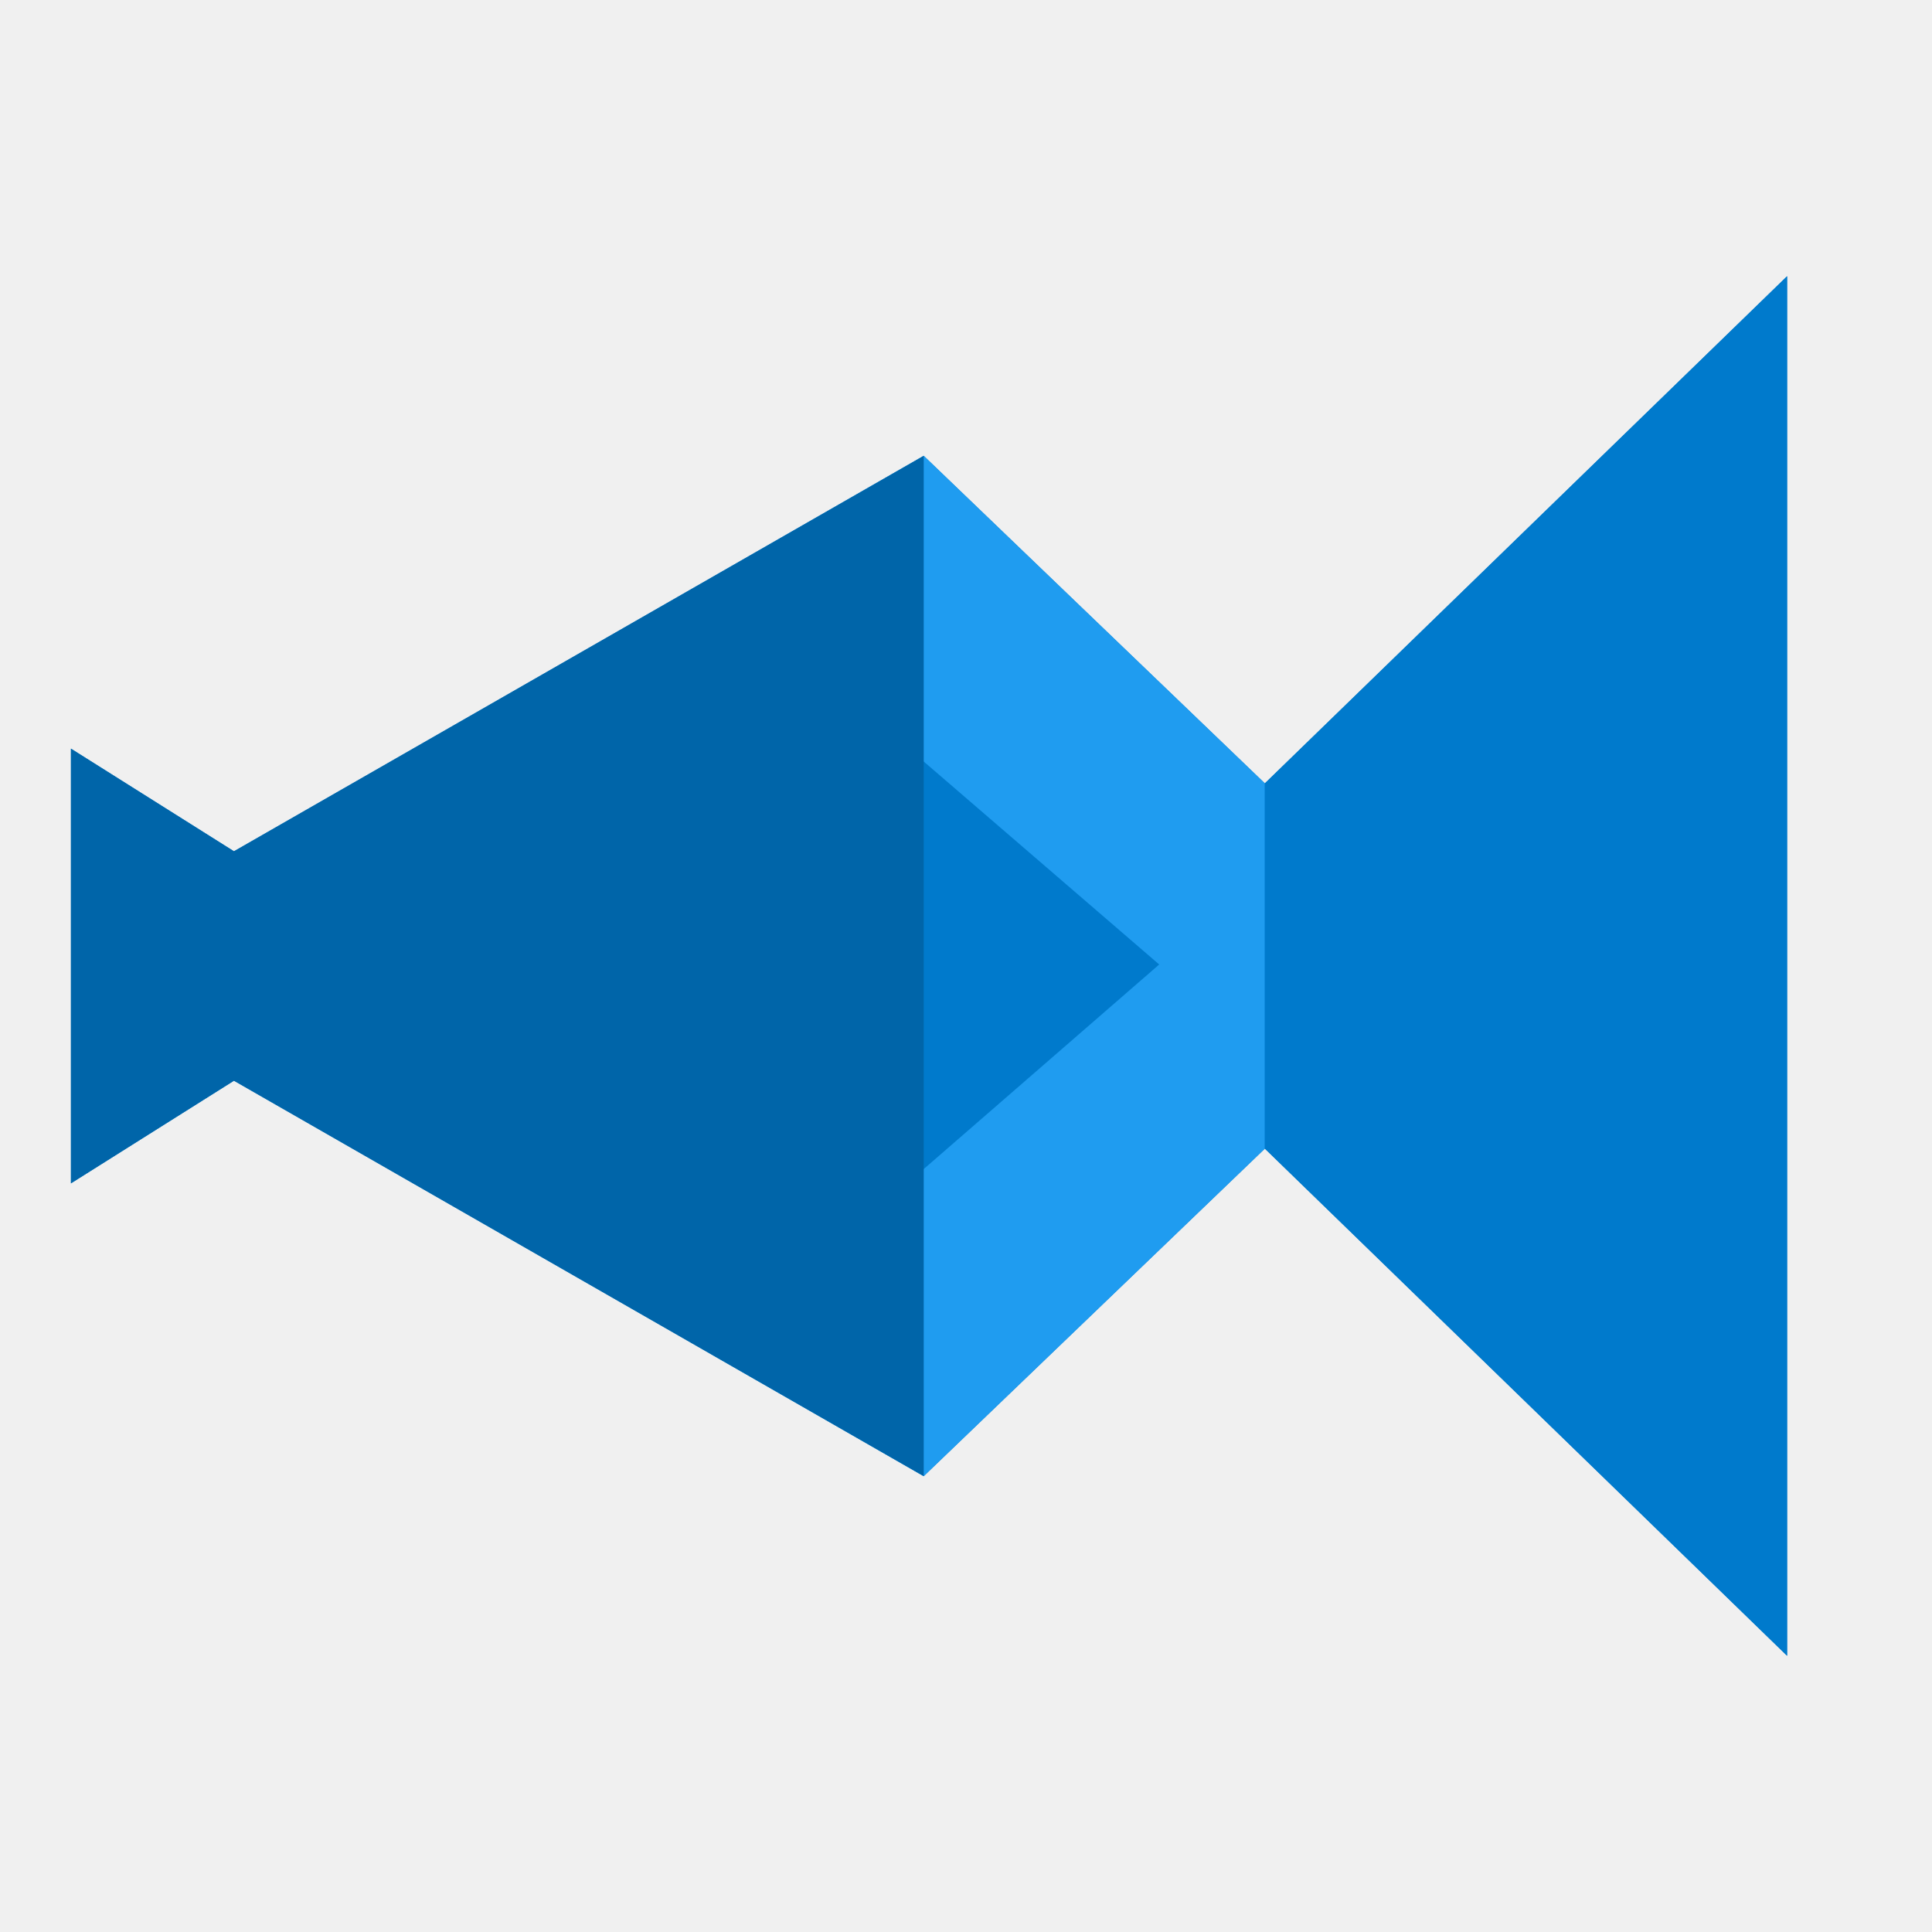
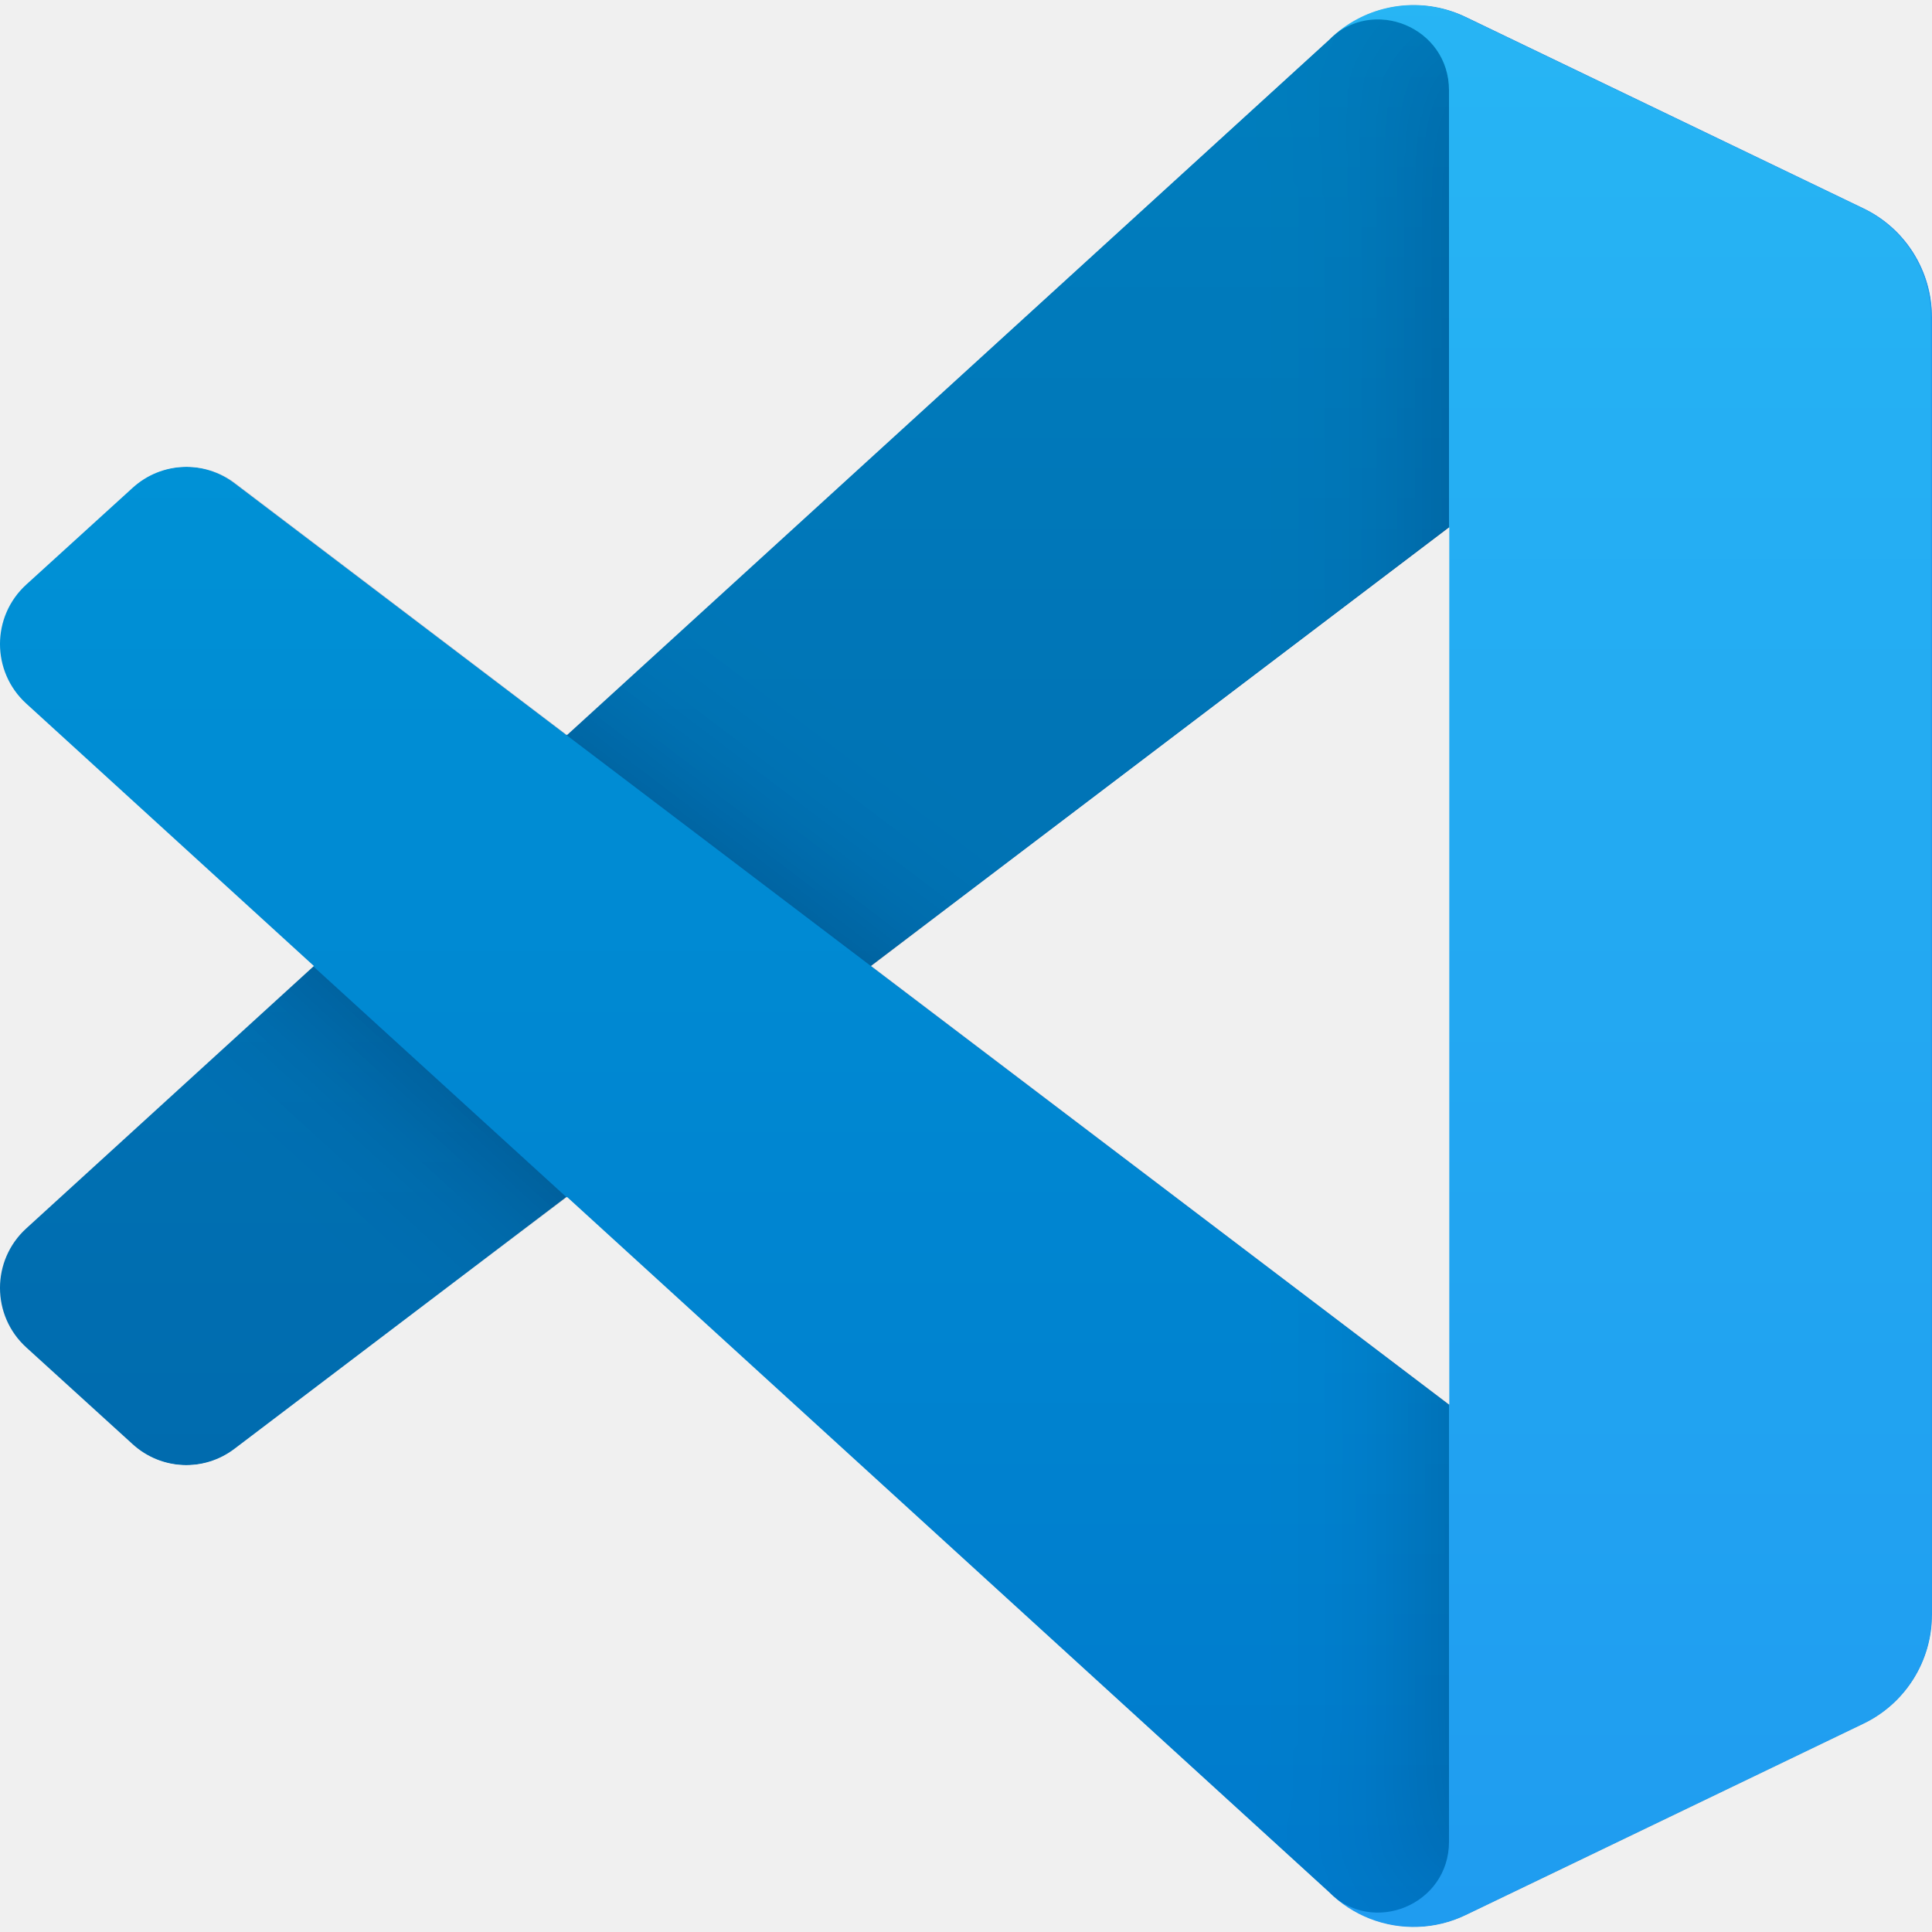
- <svg xmlns="http://www.w3.org/2000/svg" viewBox="0 0 128 128">
-   <path fill="#007ACC" d="M118.4 18.3 83.8 51.9 61.2 30.2 15.5 56.4 4.7 49.6 4.7 78.4l10.8-6.8 45.7 26.2 22.6-21.7 34.6 33.6V18.3Z" />
-   <path fill="#1F9CF0" d="M83.8 51.9 61.2 30.2 47.1 38.3l29.7 25.6-29.7 25.8 14.1 8.1 22.6-21.7V51.9Z" />
-   <path fill="#0065A9" d="m15.5 56.4 45.7-26.2v67.6L15.5 71.6 4.7 78.4V49.6l10.8 6.8Z" />
-   <path fill="#007ACC" d="m83.8 51.9 34.6-33.6v91.4L83.8 76.1V51.9Z" />
+ <svg xmlns="http://www.w3.org/2000/svg" width="100" height="100" viewBox="0 0 100 100" fill="none">
+   <mask id="mask0" mask-type="alpha" maskUnits="userSpaceOnUse" x="0" y="0" width="100" height="100">
+     <path fill-rule="evenodd" clip-rule="evenodd" d="M70.912 99.317C72.487 99.931 74.283 99.891 75.873 99.126L96.461 89.22C98.624 88.179 100 85.989 100 83.587V16.413C100 14.011 98.624 11.822 96.461 10.781L75.873 0.874C73.786 -0.13 71.345 0.116 69.513 1.447C69.252 1.637 69.003 1.849 68.769 2.083L29.355 38.041L12.187 25.01C10.589 23.797 8.354 23.896 6.869 25.246L1.363 30.255C-0.453 31.906 -0.455 34.763 1.359 36.417L16.247 50L1.359 63.583C-0.455 65.237 -0.453 68.094 1.363 69.745L6.869 74.754C8.354 76.104 10.589 76.204 12.187 74.99L29.355 61.959L68.769 97.917C69.392 98.541 70.125 99.01 70.912 99.317ZM75.015 27.299L45.109 50L75.015 72.701V27.299Z" fill="white" />
+   </mask>
+   <g mask="url(#mask0)">
+     <path d="M96.461 10.796L75.857 0.876C73.472 -0.273 70.622 0.212 68.75 2.083L1.299 63.583C-0.516 65.237 -0.514 68.094 1.303 69.745L6.813 74.754C8.298 76.104 10.535 76.204 12.134 74.99L93.361 13.37C96.086 11.303 100 13.246 100 16.667V16.427C100 14.027 98.625 11.838 96.461 10.796Z" fill="#0065A9" />
+     <g filter="url(#filter0_d)">
+       <path d="M96.461 89.204L75.857 99.124C73.472 100.273 70.622 99.788 68.75 97.917L1.299 36.417C-0.516 34.763 -0.514 31.906 1.303 30.255L6.813 25.246C8.298 23.896 10.535 23.796 12.134 25.009L93.361 86.63C96.086 88.697 100 86.754 100 83.333V83.573C100 85.974 98.625 88.162 96.461 89.204Z" fill="#007ACC" />
+     </g>
+     <g filter="url(#filter1_d)">
+       <path d="M75.858 99.126C73.472 100.274 70.622 99.788 68.75 97.917C71.056 100.223 75 98.59 75 95.328V4.672C75 1.41 71.056 -0.223 68.75 2.083C70.622 0.211 73.472 -0.274 75.858 0.874L96.459 10.781C98.623 11.822 100 14.011 100 16.413V83.587C100 85.989 98.623 88.179 96.459 89.22L75.858 99.126Z" fill="#1F9CF0" />
+     </g>
+     <g style="mix-blend-mode:overlay" opacity="0.25">
+       <path fill-rule="evenodd" clip-rule="evenodd" d="M70.851 99.317C72.426 99.931 74.222 99.891 75.812 99.126L96.4 89.22C98.563 88.179 99.939 85.989 99.939 83.587V16.413C99.939 14.011 98.564 11.822 96.4 10.781L75.812 0.874C73.725 -0.13 71.284 0.116 69.453 1.447C69.191 1.637 68.942 1.849 68.708 2.083L29.294 38.041L12.126 25.01C10.528 23.796 8.293 23.896 6.809 25.246L1.302 30.255C-0.513 31.906 -0.515 34.763 1.298 36.417L16.186 50L1.298 63.583C-0.515 65.237 -0.513 68.094 1.302 69.745L6.809 74.754C8.293 76.104 10.528 76.204 12.126 74.99L29.294 61.959L68.708 97.917C69.332 98.54 70.064 99.01 70.851 99.317ZM74.954 27.299L45.048 50L74.954 72.701V27.299Z" fill="url(#paint0_linear)" />
+     </g>
+   </g>
+   <defs>
+     <filter id="filter0_d" x="-8.394" y="15.829" width="116.727" height="92.246" filterUnits="userSpaceOnUse" color-interpolation-filters="sRGB">
+       <feFlood flood-opacity="0" result="BackgroundImageFix" />
+       <feColorMatrix in="SourceAlpha" type="matrix" values="0 0 0 0 0 0 0 0 0 0 0 0 0 0 0 0 0 0 127 0" />
+       <feOffset />
+       <feGaussianBlur stdDeviation="4.167" />
+       <feColorMatrix type="matrix" values="0 0 0 0 0 0 0 0 0 0 0 0 0 0 0 0 0 0 0.25 0" />
+       <feBlend mode="overlay" in2="BackgroundImageFix" result="effect1_dropShadow" />
+       <feBlend mode="normal" in="SourceGraphic" in2="effect1_dropShadow" result="shape" />
+     </filter>
+     <filter id="filter1_d" x="60.417" y="-8.076" width="47.917" height="116.151" filterUnits="userSpaceOnUse" color-interpolation-filters="sRGB">
+       <feFlood flood-opacity="0" result="BackgroundImageFix" />
+       <feColorMatrix in="SourceAlpha" type="matrix" values="0 0 0 0 0 0 0 0 0 0 0 0 0 0 0 0 0 0 127 0" />
+       <feOffset />
+       <feGaussianBlur stdDeviation="4.167" />
+       <feColorMatrix type="matrix" values="0 0 0 0 0 0 0 0 0 0 0 0 0 0 0 0 0 0 0.25 0" />
+       <feBlend mode="overlay" in2="BackgroundImageFix" result="effect1_dropShadow" />
+       <feBlend mode="normal" in="SourceGraphic" in2="effect1_dropShadow" result="shape" />
+     </filter>
+     <linearGradient id="paint0_linear" x1="49.939" y1="0.258" x2="49.939" y2="99.742" gradientUnits="userSpaceOnUse">
+       <stop stop-color="white" />
+       <stop offset="1" stop-color="white" stop-opacity="0" />
+     </linearGradient>
+   </defs>
</svg>
